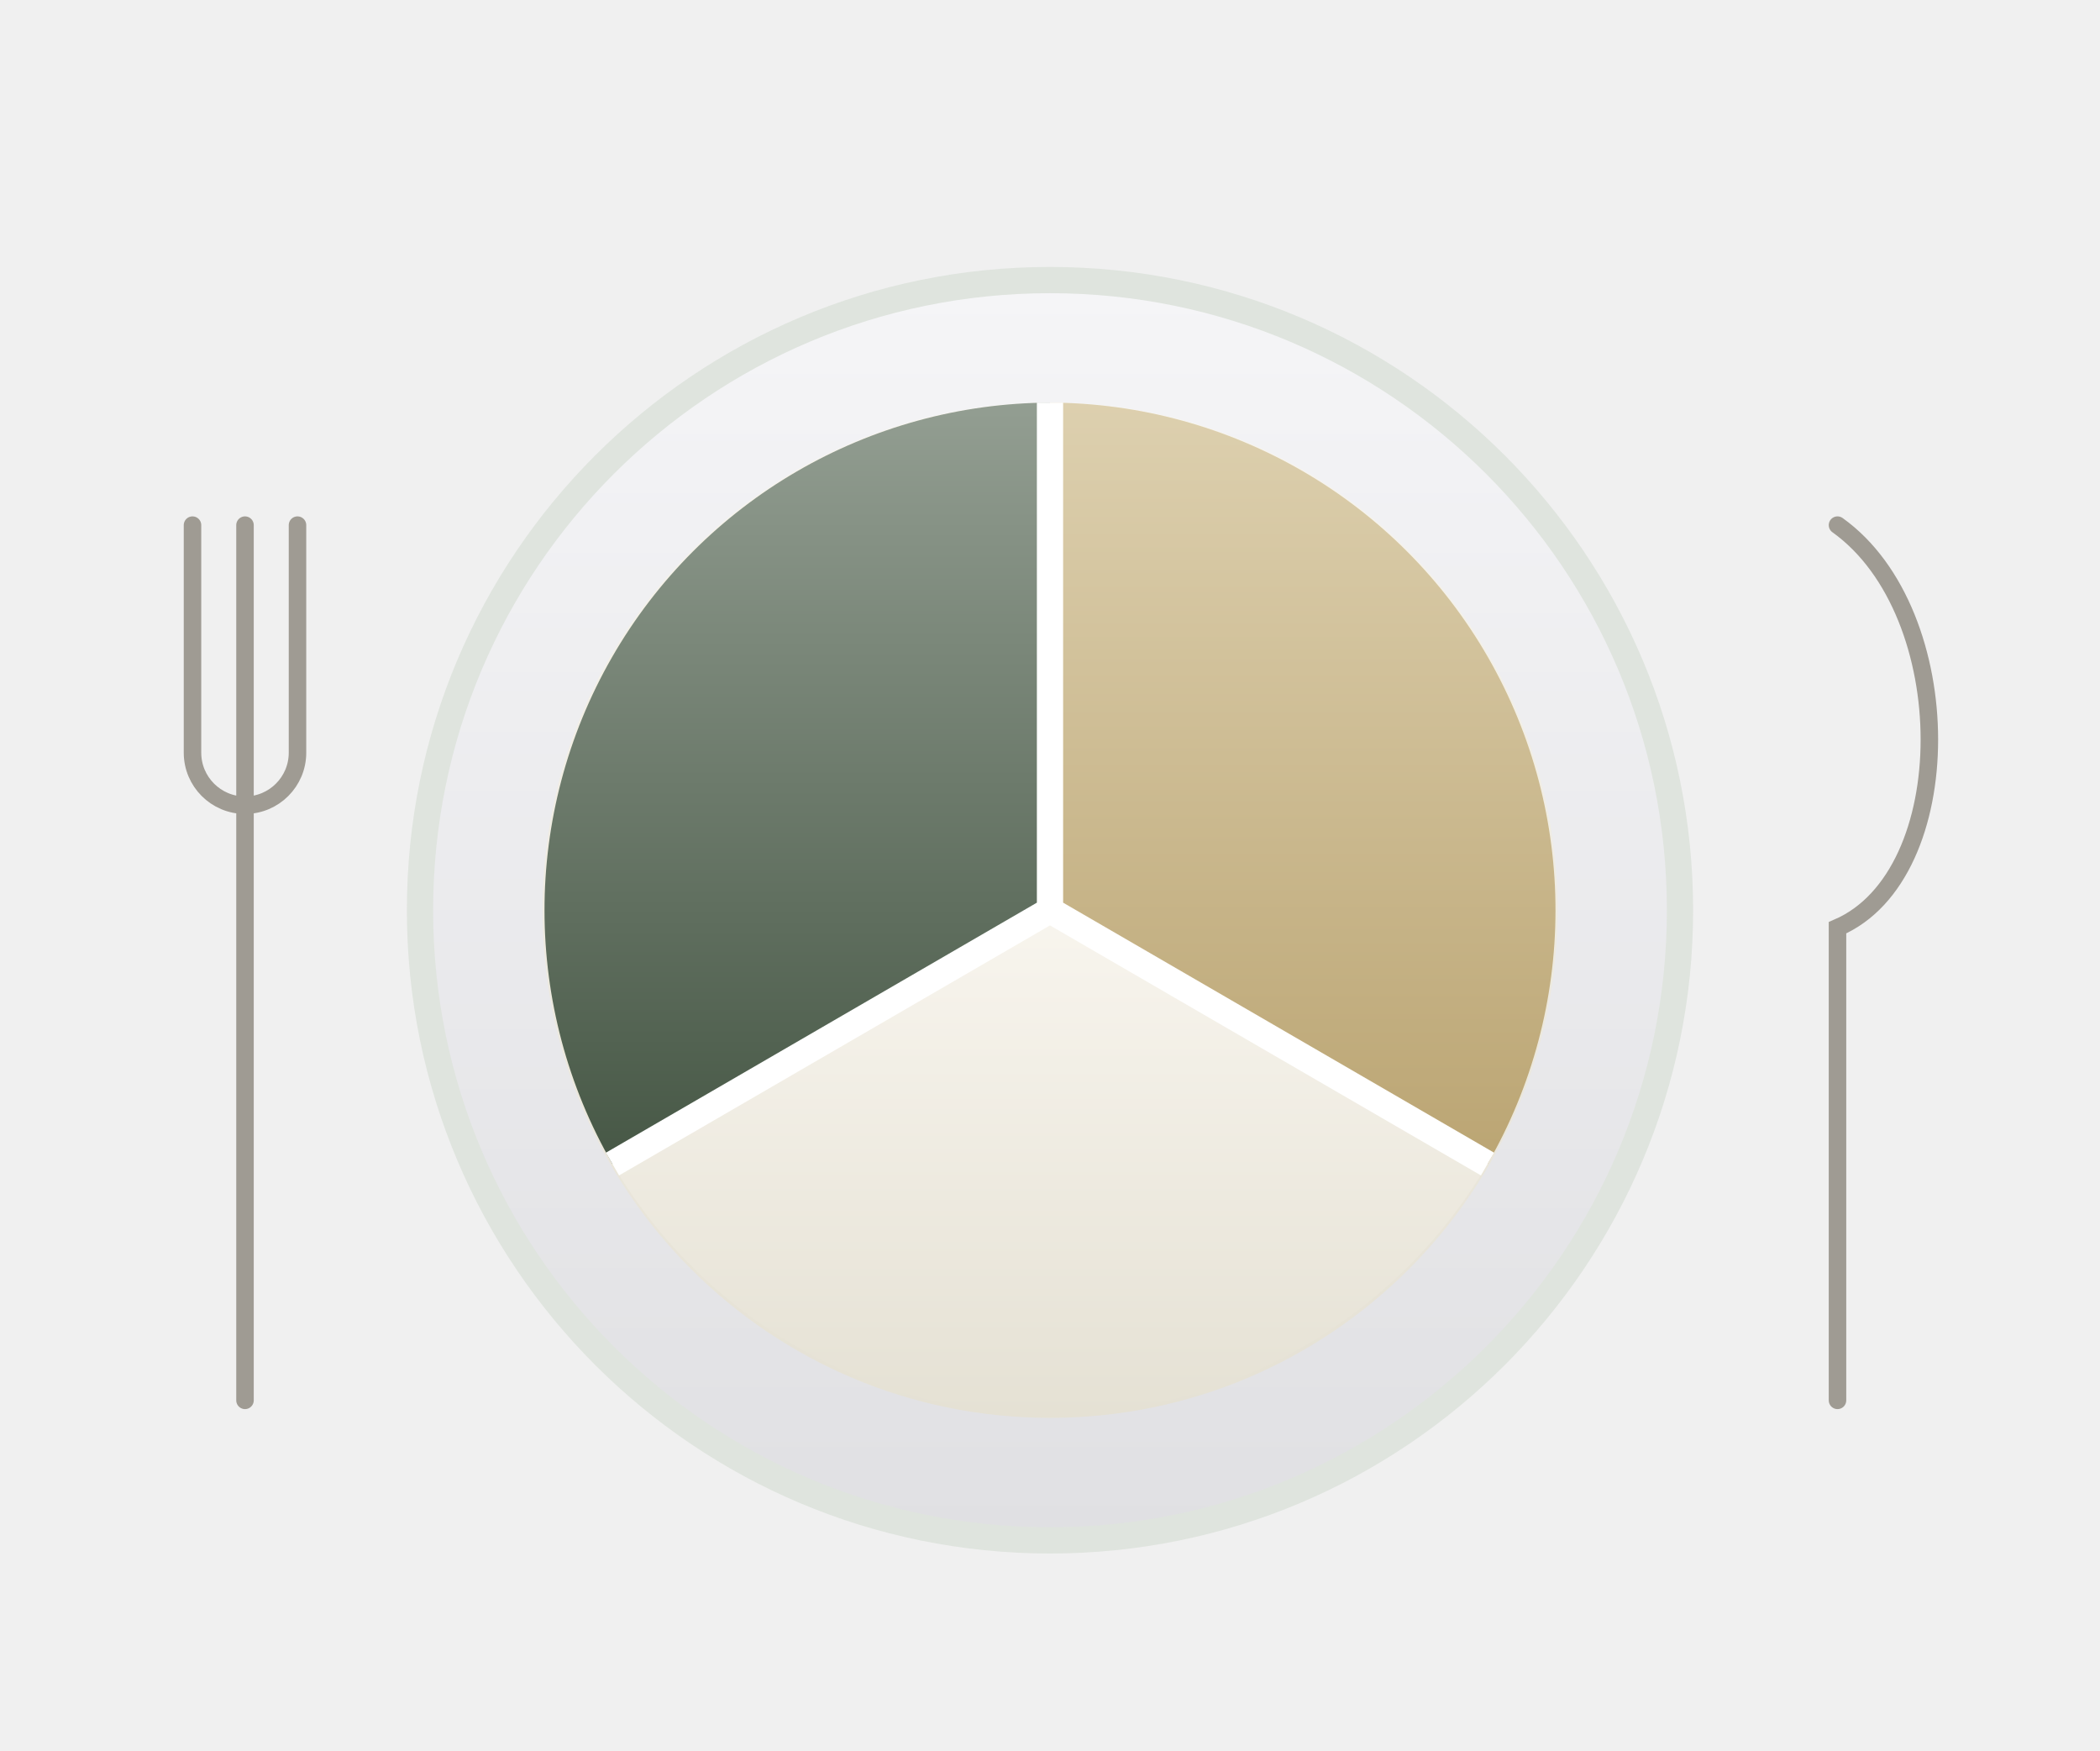
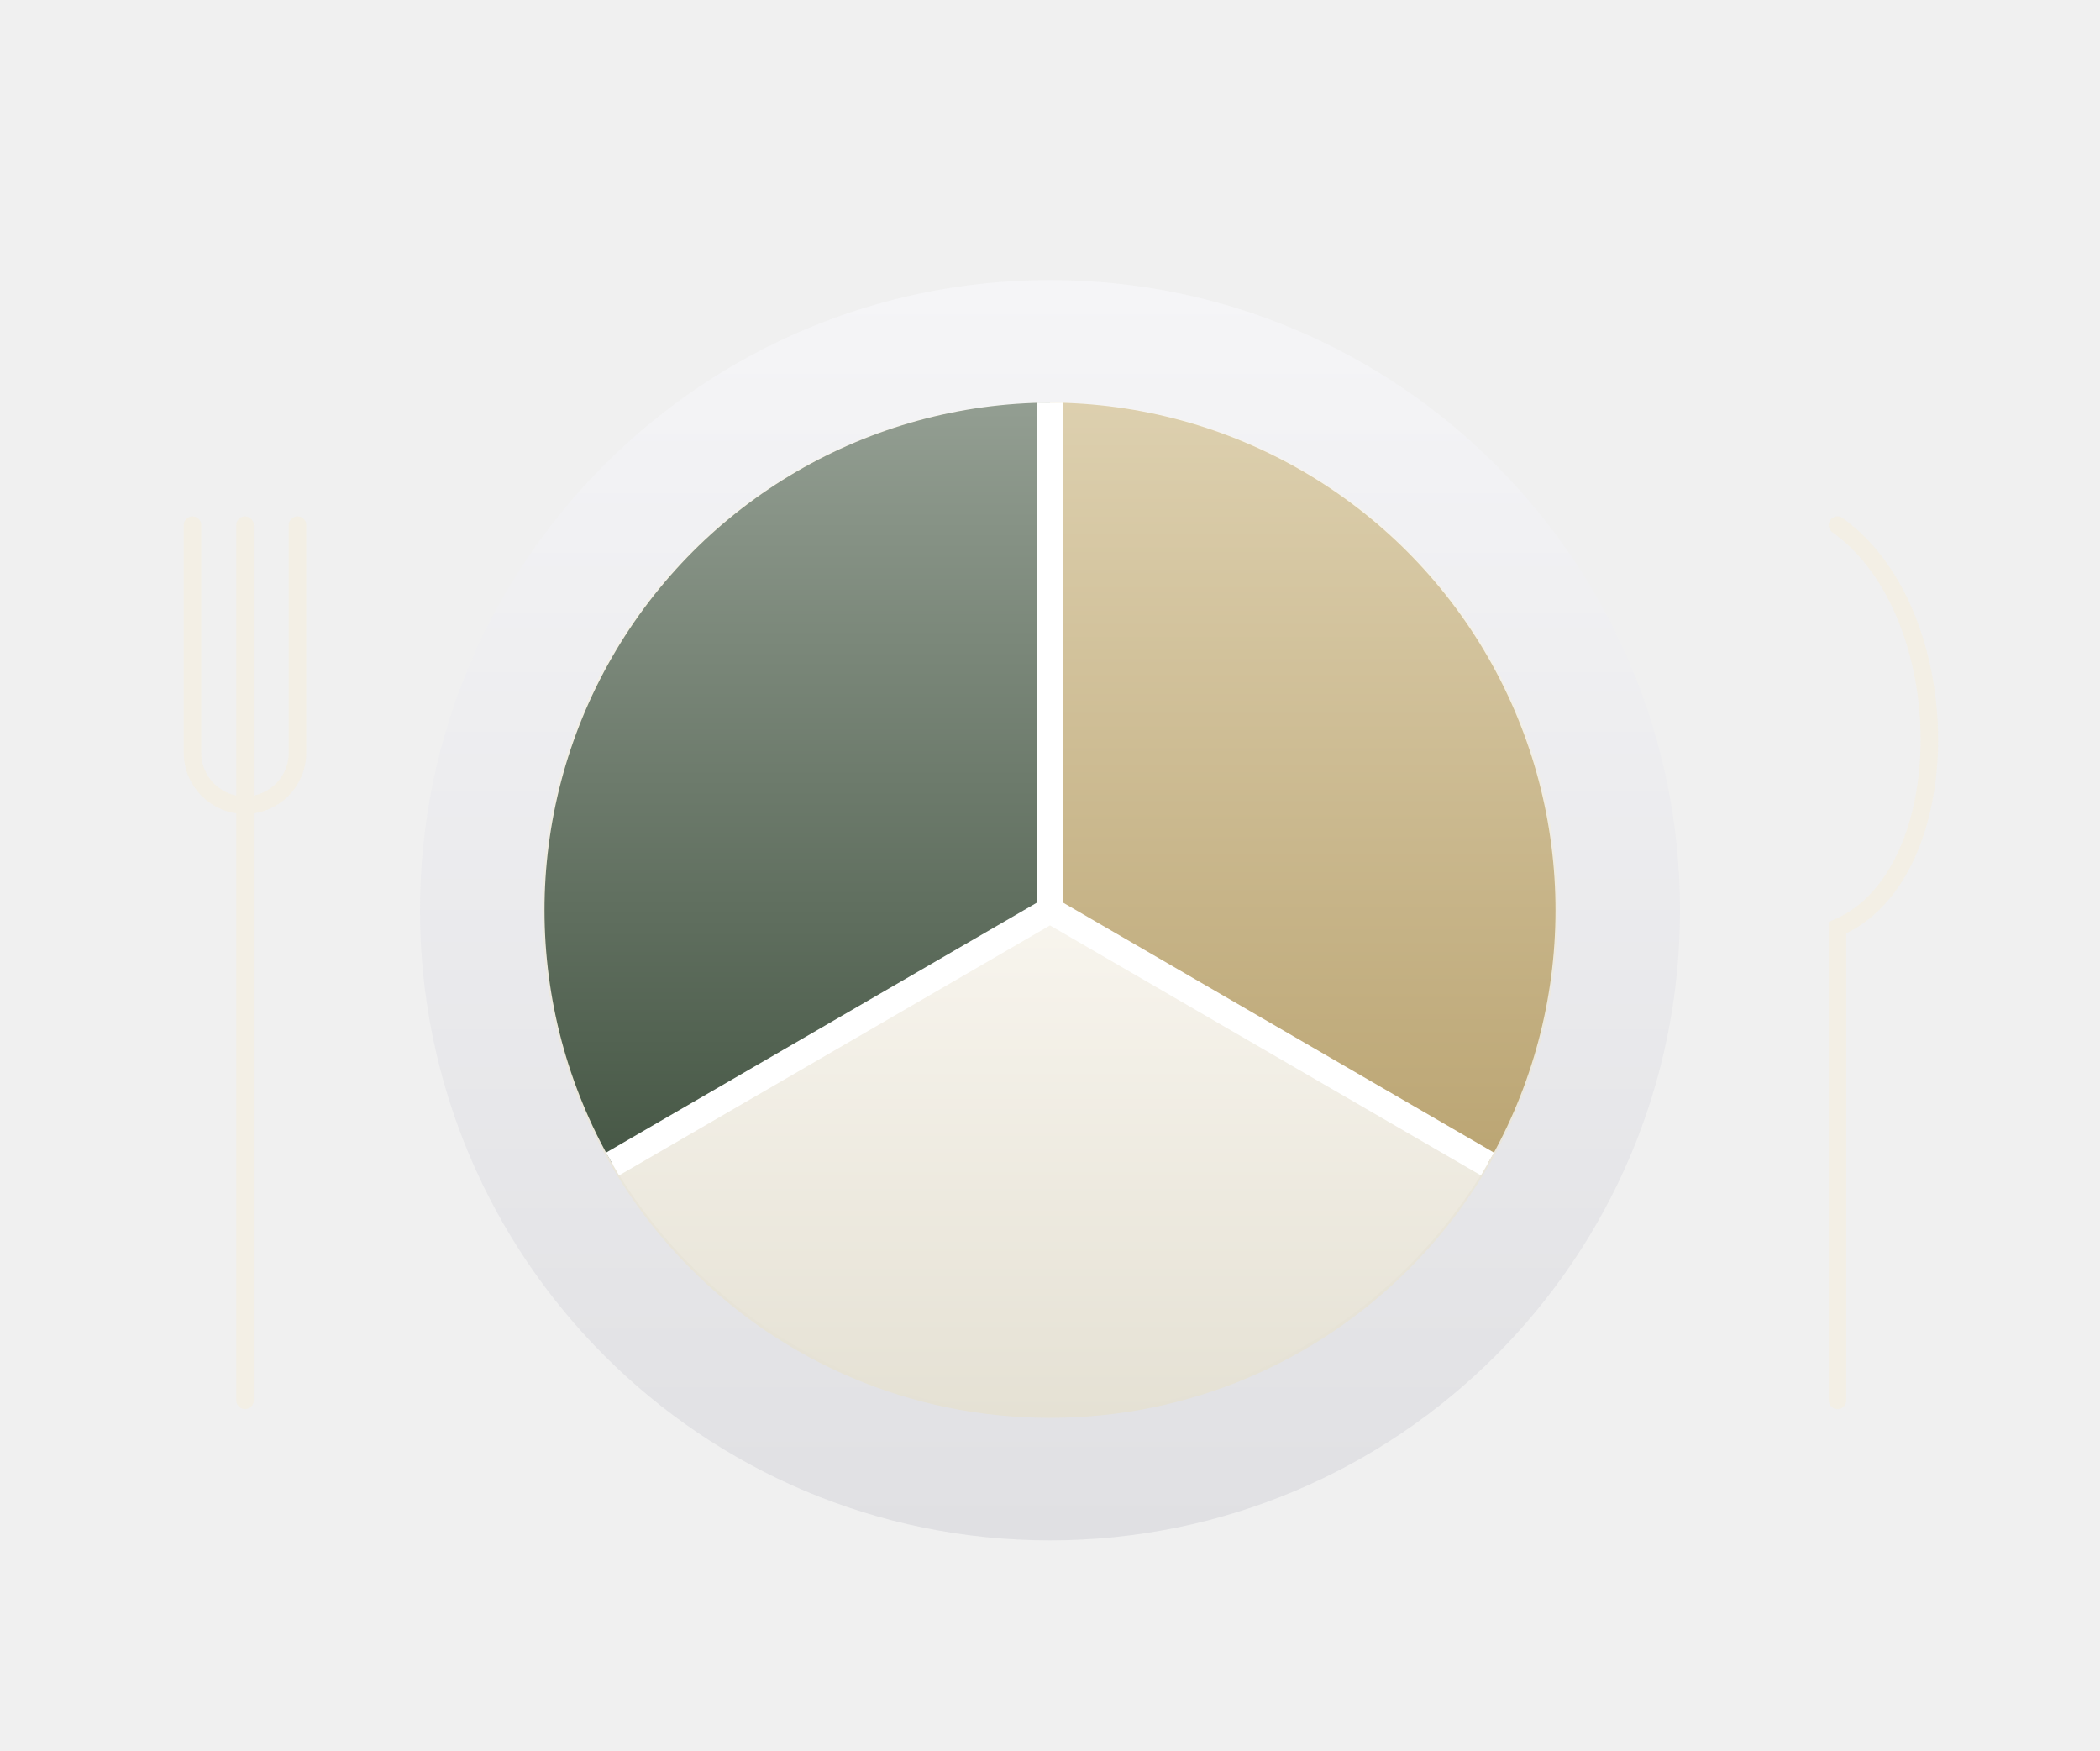
<svg xmlns="http://www.w3.org/2000/svg" viewBox="0 0 240 200" width="240" height="200">
  <defs>
    <linearGradient id="s8objectplate1" x1="0" y1="0" x2="0" y2="1">
      <stop offset="0" stop-color="#f5f5f7" />
      <stop offset="1" stop-color="#e0e0e3" />
    </linearGradient>
    <linearGradient id="s8objectplate2" x1="0" y1="0" x2="0" y2="1">
      <stop offset="0" stop-color="#f8f5ee" />
      <stop offset="1" stop-color="#e5e1d4" />
    </linearGradient>
    <linearGradient id="s8objectplate3" x1="0" y1="0" x2="0" y2="1">
      <stop offset="0" stop-color="#ddd0af" />
      <stop offset="1" stop-color="#bba573" />
    </linearGradient>
    <linearGradient id="s8objectplate4" x1="0" y1="0" x2="0" y2="1">
      <stop offset="0" stop-color="#f8f5ee" />
      <stop offset="1" stop-color="#e5e1d4" />
    </linearGradient>
    <linearGradient id="s8objectplate5" x1="0" y1="0" x2="0" y2="1">
      <stop offset="0" stop-color="#939e92" />
      <stop offset="1" stop-color="#465745" />
    </linearGradient>
  </defs>
-   <circle cx="120" cy="104" r="72" fill="url(#s8objectplate1)" stroke="#DFE4DE" stroke-width="3" />
+   <circle cx="120" cy="104" r="72" fill="url(#s8objectplate1)" stroke="none" stroke-width="3" />
  <circle cx="120" cy="104" r="58" fill="url(#s8objectplate2)" />
  <path d="M120 104 L120 46 A58 58 0 0 1 170 133 Z" fill="url(#s8objectplate3)" />
  <path d="M120 104 L170 133 A58 58 0 0 1 70 133 Z" fill="url(#s8objectplate4)" />
  <path d="M120 104 L70 133 A58 58 0 0 1 120 46 Z" fill="url(#s8objectplate5)" />
  <path d="M120 46 v58 L170 133 M120 104 L70 133" fill="none" stroke="#fff" stroke-width="3" />
-   <path d="M28 60 v100 M22 60 v26 a6 6 0 0 0 12 0 v-26 M210 60 c14 10 14 40 0 46 v54" stroke="#9f9b93" stroke-width="2.0" fill="none" stroke-linecap="round" />
+   <path d="M28 60 v100 M22 60 v26 a6 6 0 0 0 12 0 v-26 M210 60 c14 10 14 40 0 46 v54" stroke="#f4efe2" stroke-width="2.0" fill="none" stroke-linecap="round" stroke-opacity=".8" />
</svg>
